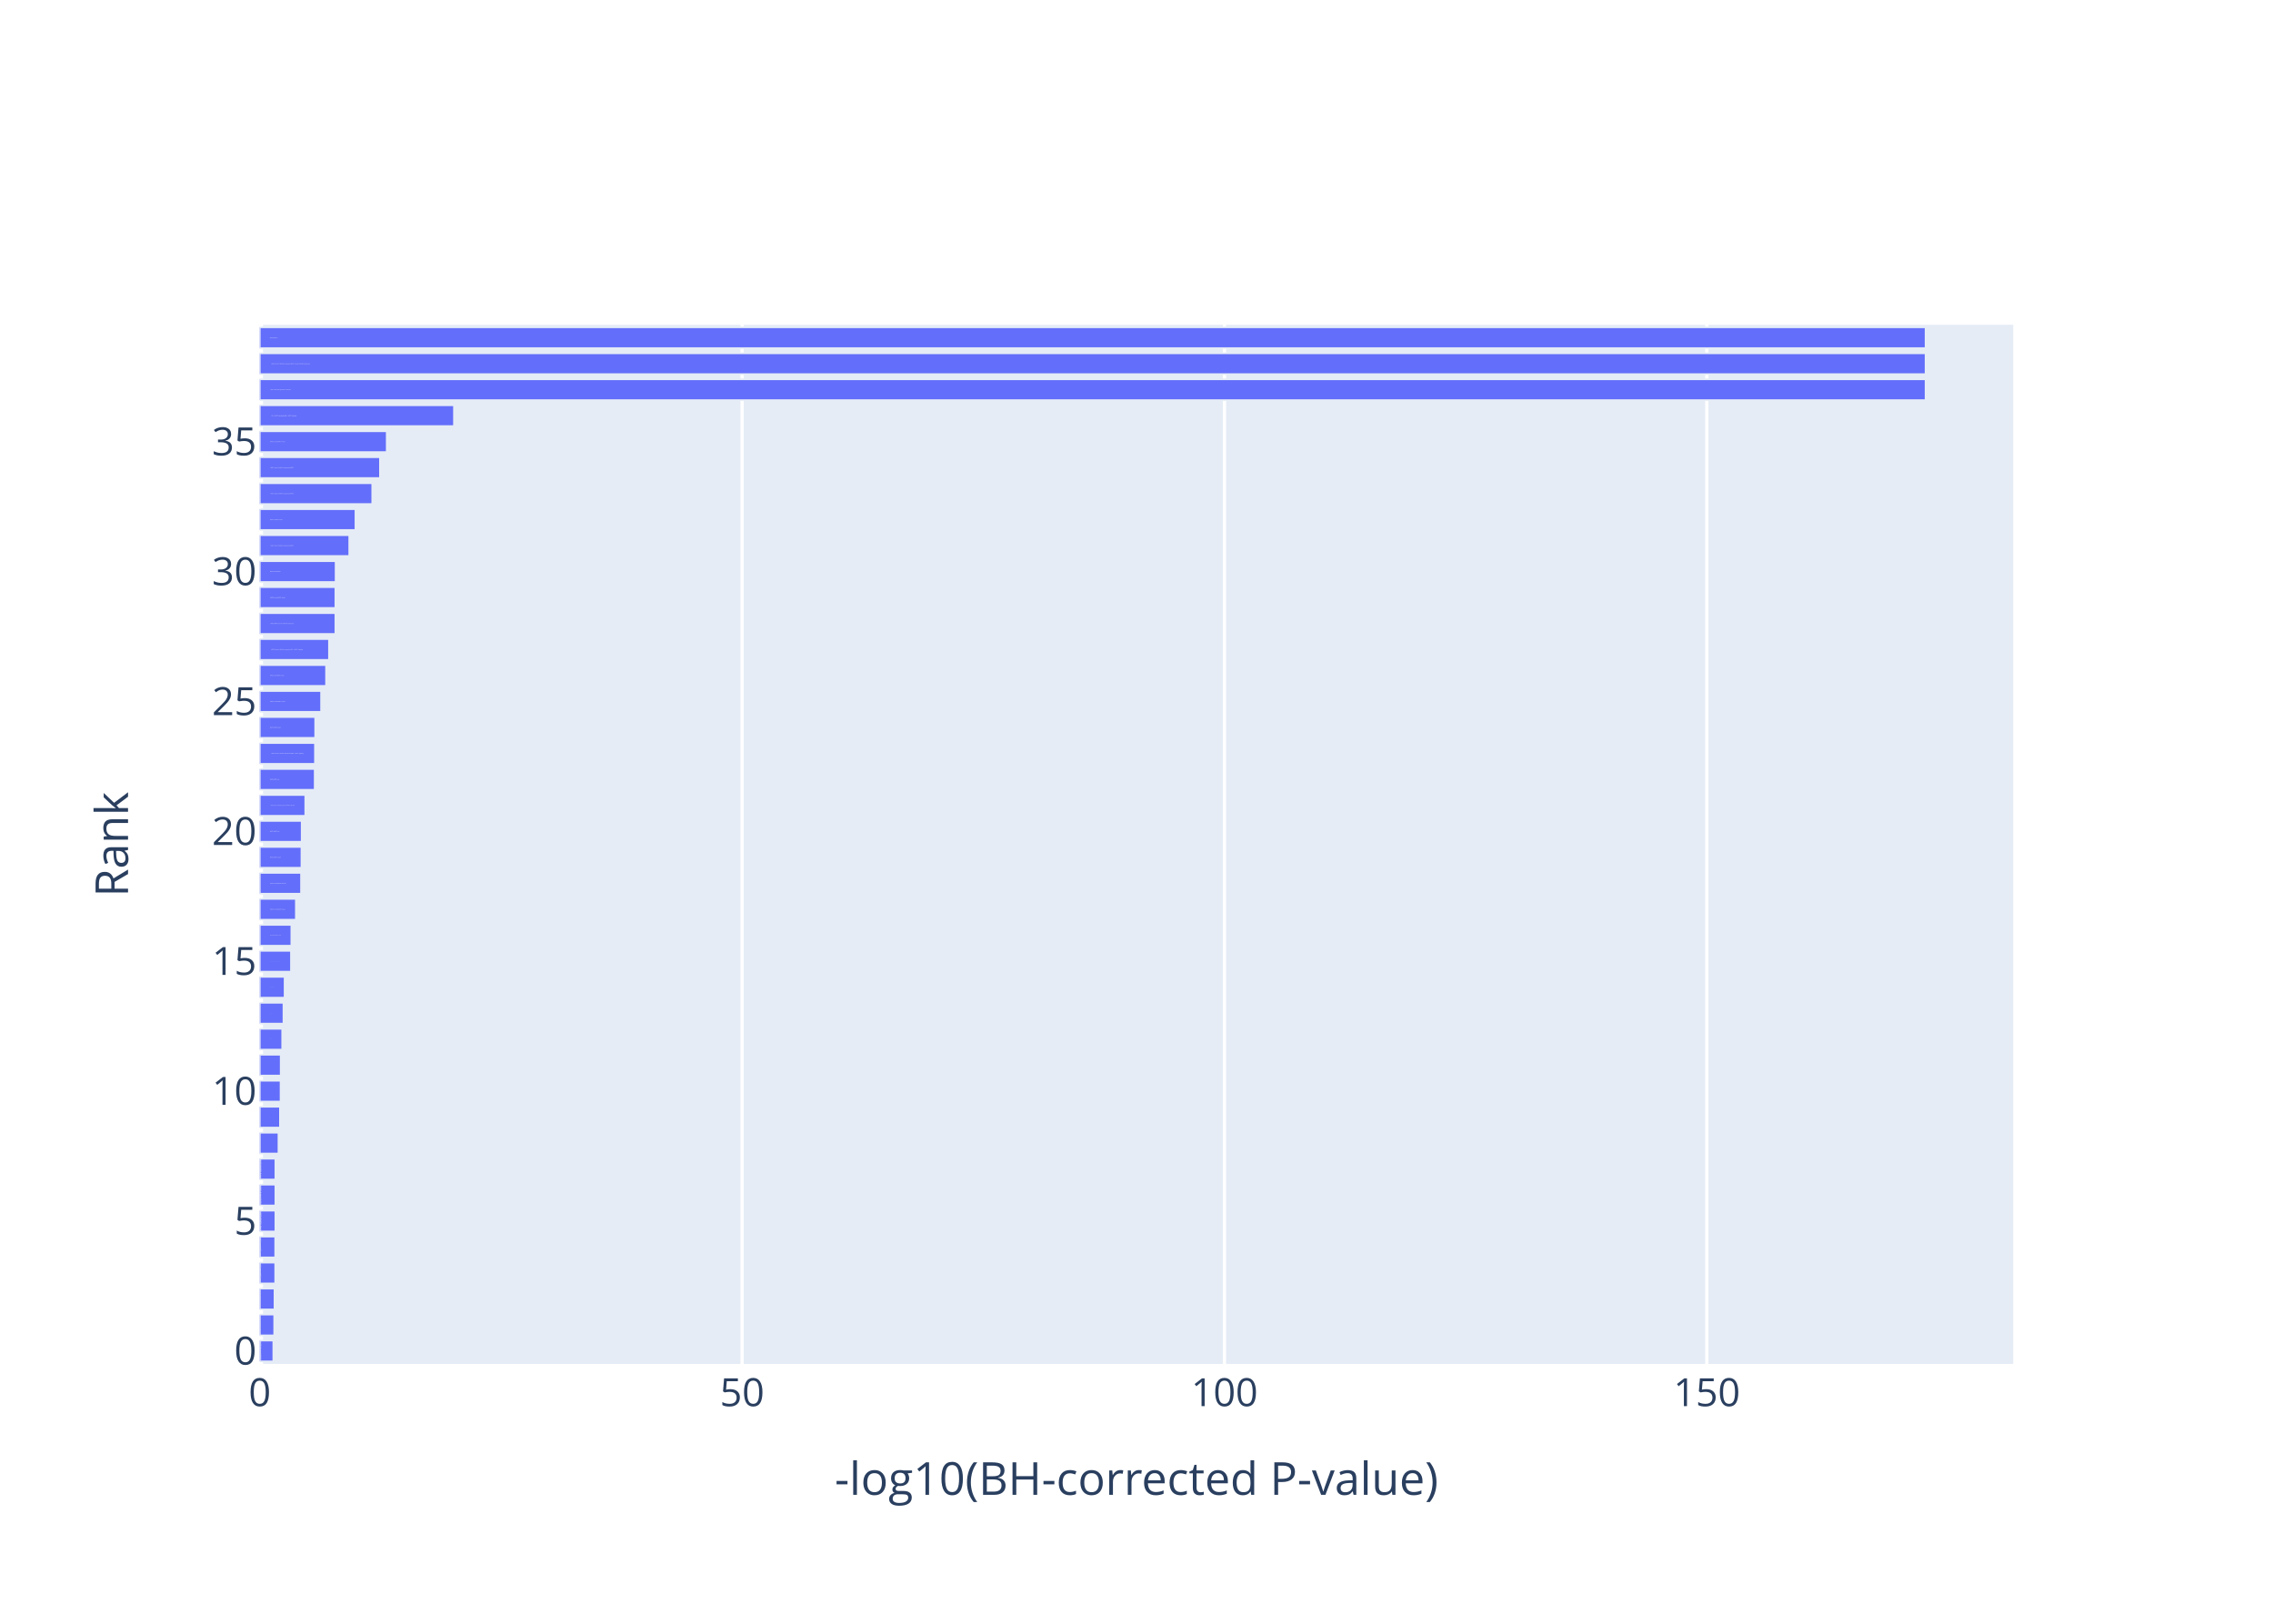
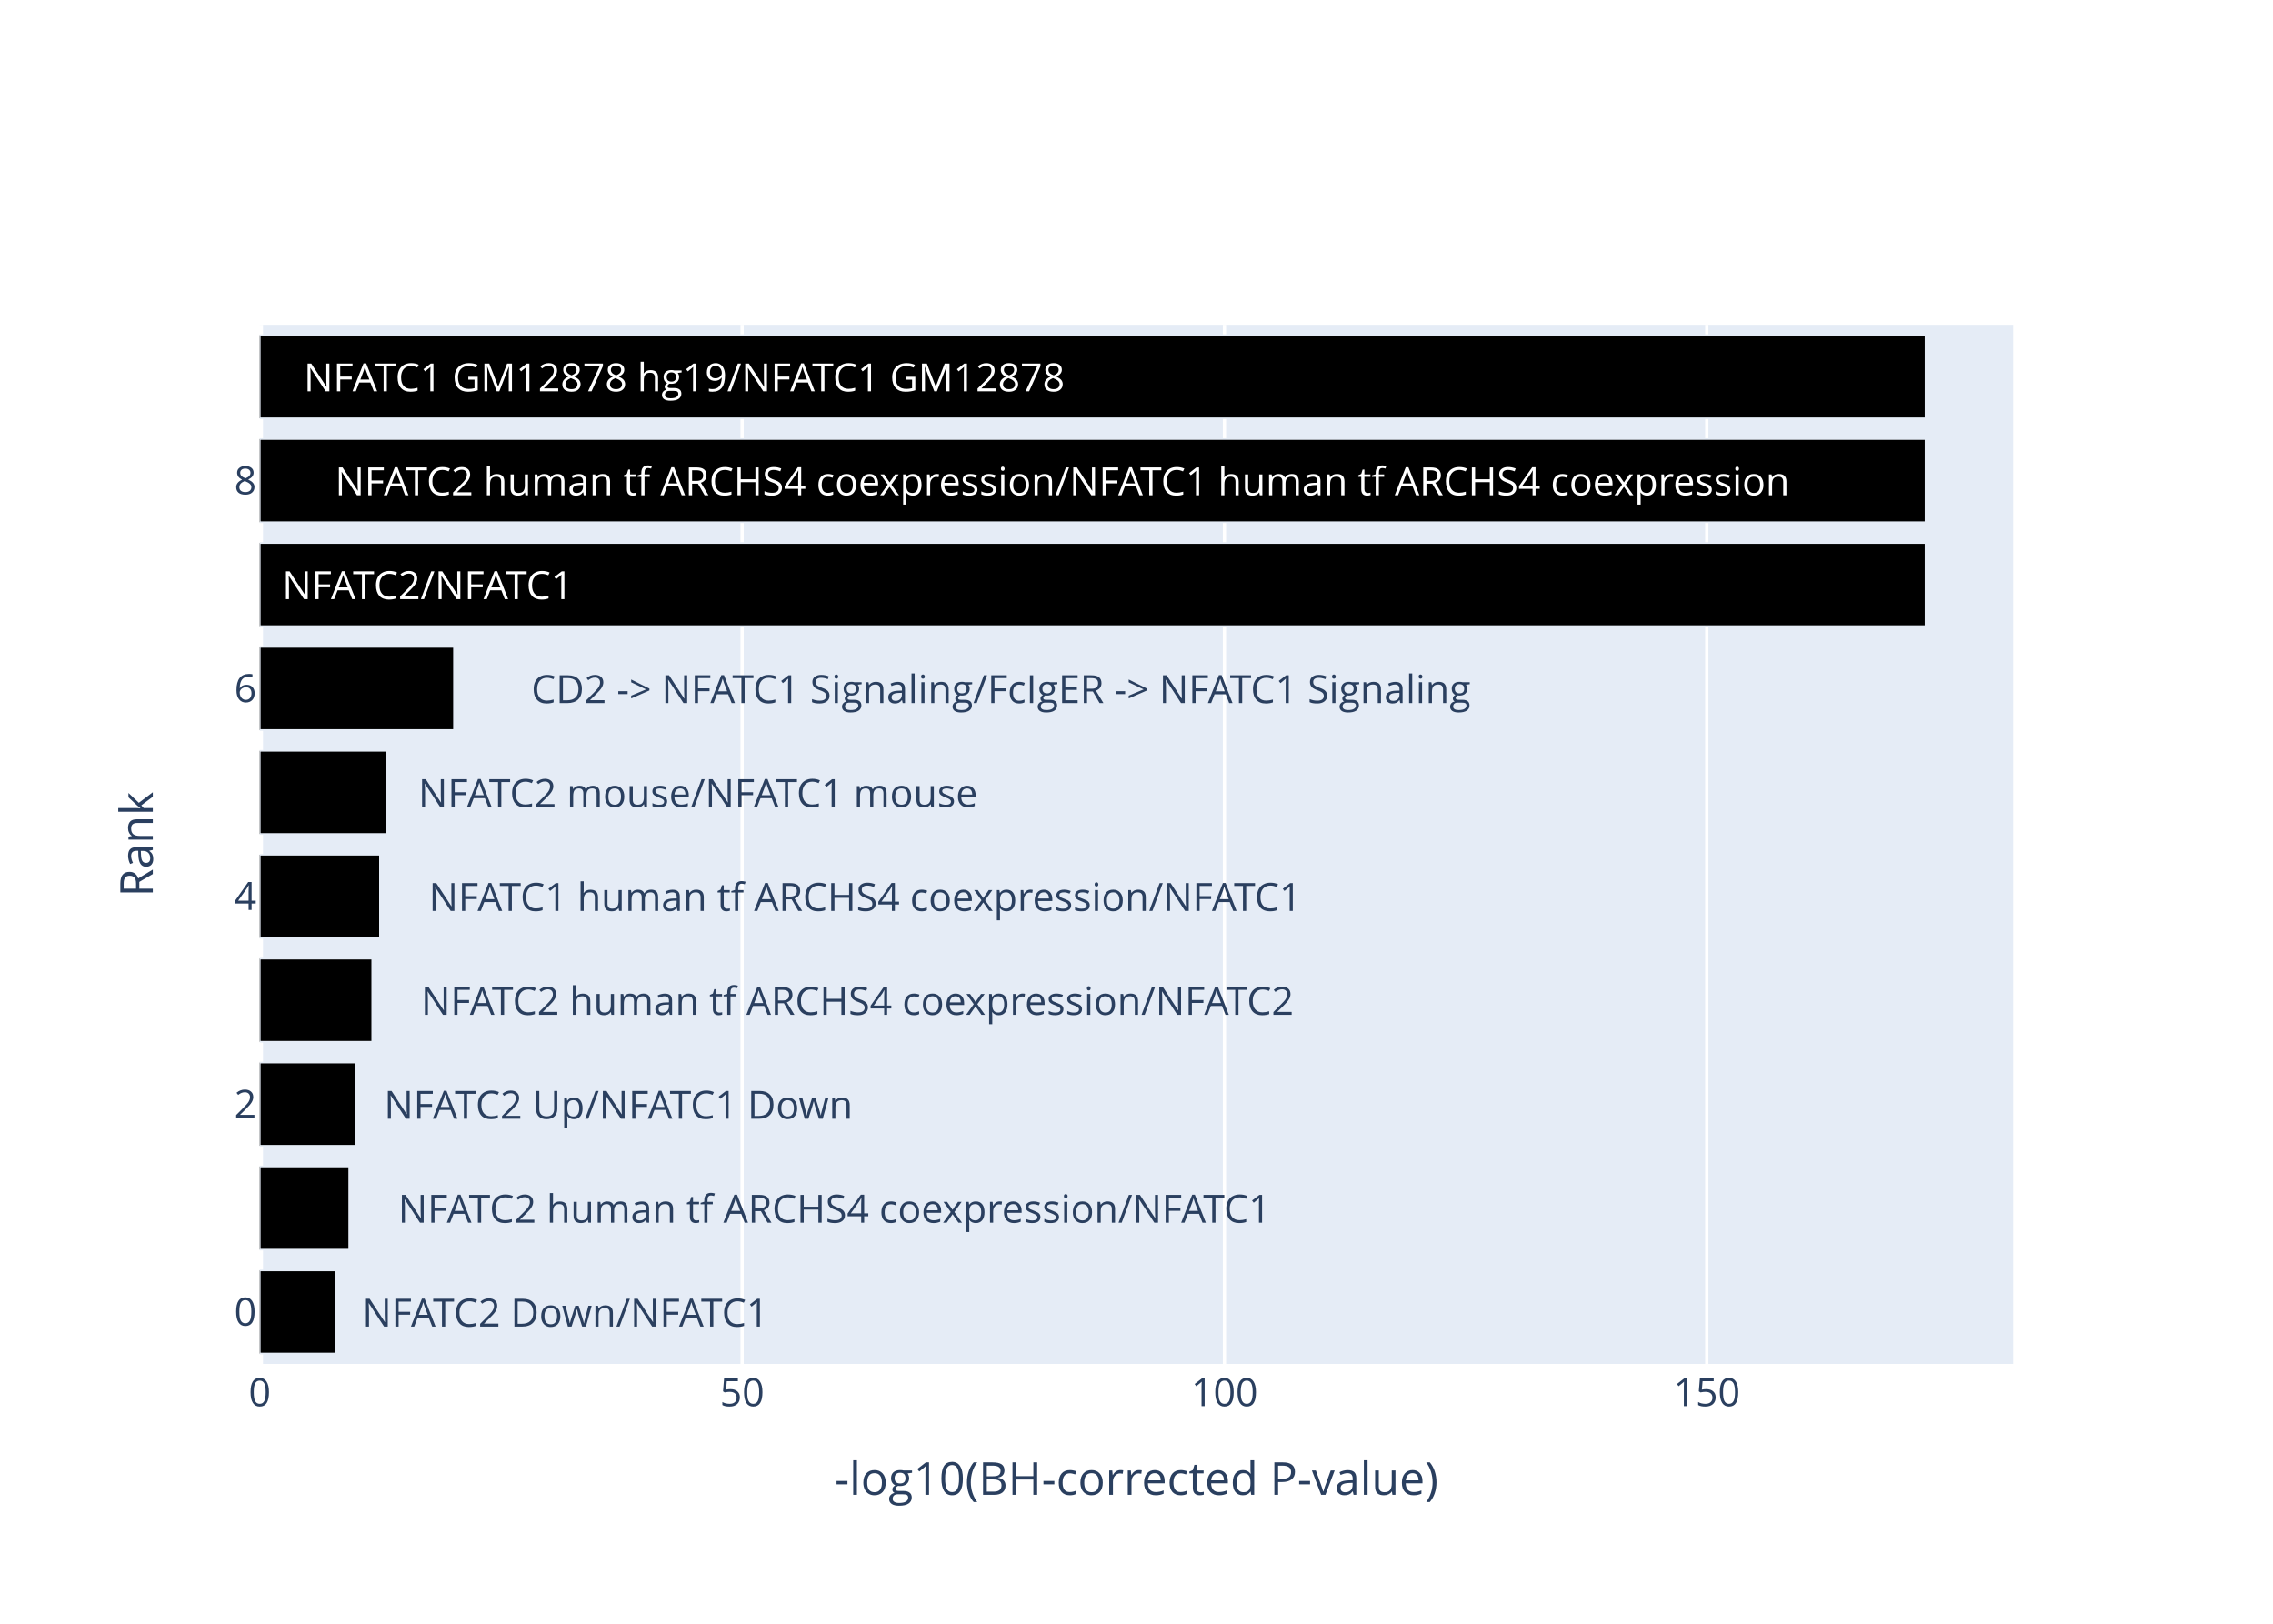
<svg xmlns="http://www.w3.org/2000/svg" class="main-svg" width="700" height="500" style="" viewBox="0 0 700 500">
  <rect x="0" y="0" width="700" height="500" style="fill: rgb(255, 255, 255); fill-opacity: 1;" />
-   <defs id="defs-7a5673">
+   <defs id="defs-a63692">
    <g class="clips">
-       <clipPath id="clip7a5673xyplot" class="plotclip">
+       <clipPath id="clipa63692xyplot" class="plotclip">
        <rect width="540" height="320" />
      </clipPath>
-       <clipPath class="axesclip" id="clip7a5673x">
+       <clipPath class="axesclip" id="clipa63692x">
        <rect x="80" y="0" width="540" height="500" />
      </clipPath>
-       <clipPath class="axesclip" id="clip7a5673y">
+       <clipPath class="axesclip" id="clipa63692y">
        <rect x="0" y="100" width="700" height="320" />
      </clipPath>
-       <clipPath class="axesclip" id="clip7a5673xy">
+       <clipPath class="axesclip" id="clipa63692xy">
        <rect x="80" y="100" width="540" height="320" />
      </clipPath>
    </g>
    <g class="gradients" />
    <g class="patterns" />
  </defs>
  <g class="bglayer">
    <rect class="bg" x="80" y="100" width="540" height="320" style="fill: rgb(229, 236, 246); fill-opacity: 1; stroke-width: 0;" />
  </g>
  <g class="layer-below">
    <g class="imagelayer" />
    <g class="shapelayer" />
  </g>
  <g class="cartesianlayer">
    <g class="subplot xy">
      <g class="layer-subplot">
        <g class="shapelayer" />
        <g class="imagelayer" />
      </g>
      <g class="minor-gridlayer">
        <g class="x" />
        <g class="y" />
      </g>
      <g class="gridlayer">
        <g class="x">
          <path class="xgrid crisp" transform="translate(228.54,0)" d="M0,100v320" style="stroke: rgb(255, 255, 255); stroke-opacity: 1; stroke-width: 1px;" />
          <path class="xgrid crisp" transform="translate(377.09,0)" d="M0,100v320" style="stroke: rgb(255, 255, 255); stroke-opacity: 1; stroke-width: 1px;" />
          <path class="xgrid crisp" transform="translate(525.63,0)" d="M0,100v320" style="stroke: rgb(255, 255, 255); stroke-opacity: 1; stroke-width: 1px;" />
        </g>
        <g class="y" />
      </g>
      <g class="zerolinelayer">
        <path class="xzl zl crisp" transform="translate(80,0)" d="M0,100v320" style="stroke: rgb(255, 255, 255); stroke-opacity: 1; stroke-width: 2px;" />
      </g>
      <path class="xlines-below" />
      <path class="ylines-below" />
      <g class="overlines-below" />
      <g class="xaxislayer-below" />
      <g class="yaxislayer-below" />
      <g class="overaxes-below" />
-       <g class="plot" transform="translate(80,100)" clip-path="url(#clip7a5673xyplot)">
+       <g class="plot" transform="translate(80,100)" clip-path="url(#clipa63692xyplot)">
        <g class="barlayer mlayer">
          <g class="trace bars" style="opacity: 1;">
            <g class="points">
              <g class="point">
-                 <path d="M0,319.2V312.8H4.17V319.2Z" style="vector-effect: none; opacity: 1; stroke-width: 0.5px; fill: rgb(99, 110, 250); fill-opacity: 1; stroke: rgb(229, 236, 246); stroke-opacity: 1;" />
-                 <text class="bartext bartext-inside" text-anchor="middle" data-notex="1" x="0" y="0" style="font-family: 'Open Sans', verdana, arial, sans-serif; font-size: 12px; fill: rgb(255, 255, 255); fill-opacity: 1; white-space: pre;" transform="translate(0.3113724,316.1868)scale(0.04151632)rotate(90 0 -4.5)">NFATC2 (human)/NFATC1</text>
+                 <path d="M0,316.8V291.2H23.35V316.8Z" style="vector-effect: none; opacity: 1; stroke-width: 0.5px; fill: rgb(0, 0, 0); fill-opacity: 1; stroke: rgb(229, 236, 246); stroke-opacity: 1;" />
+                 <text class="bartext bartext-outside" text-anchor="middle" data-notex="1" x="0" y="0" style="font-family: 'Open Sans', verdana, arial, sans-serif; font-size: 12px; fill: rgb(42, 63, 95); fill-opacity: 1; white-space: pre;" transform="translate(94.11562,308.5)">NFATC2 Down/NFATC1</text>
              </g>
              <g class="point">
-                 <path d="M0,311.2V304.8H4.44V311.2Z" style="vector-effect: none; opacity: 1; stroke-width: 0.5px; fill: rgb(99, 110, 250); fill-opacity: 1; stroke: rgb(229, 236, 246); stroke-opacity: 1;" />
-                 <text class="bartext bartext-inside" text-anchor="middle" data-notex="1" x="0" y="0" style="font-family: 'Open Sans', verdana, arial, sans-serif; font-size: 12px; fill: rgb(255, 255, 255); fill-opacity: 1; white-space: pre;" transform="translate(0.1288158,308.0773)scale(0.01717544)rotate(90 0 -4.5)">CD2 -&gt; NFATC1 Signaling/TNFRSF5/13B -&gt; NFATC1 Signaling</text>
+                 <path d="M0,284.8V259.2H27.55V284.8Z" style="vector-effect: none; opacity: 1; stroke-width: 0.5px; fill: rgb(0, 0, 0); fill-opacity: 1; stroke: rgb(229, 236, 246); stroke-opacity: 1;" />
+                 <text class="bartext bartext-outside" text-anchor="middle" data-notex="1" x="0" y="0" style="font-family: 'Open Sans', verdana, arial, sans-serif; font-size: 12px; fill: rgb(42, 63, 95); fill-opacity: 1; white-space: pre;" transform="translate(176.9719,276.5)">NFATC2 human tf ARCHS4 coexpression/NFATC1</text>
              </g>
              <g class="point">
-                 <path d="M0,303.2V296.8H4.53V303.2Z" style="vector-effect: none; opacity: 1; stroke-width: 0.5px; fill: rgb(99, 110, 250); fill-opacity: 1; stroke: rgb(229, 236, 246); stroke-opacity: 1;" />
-                 <text class="bartext bartext-inside" text-anchor="middle" data-notex="1" x="0" y="0" style="font-family: 'Open Sans', verdana, arial, sans-serif; font-size: 12px; fill: rgb(255, 255, 255); fill-opacity: 1; white-space: pre;" transform="translate(0.1234032,300.074)scale(0.01645376)rotate(90 0 -4.5)">FcIgER -&gt; NFATC1 Signaling/TNFRSF5/13B -&gt; NFATC1 Signaling</text>
+                 <path d="M0,252.8V227.2H29.46V252.8Z" style="vector-effect: none; opacity: 1; stroke-width: 0.5px; fill: rgb(0, 0, 0); fill-opacity: 1; stroke: rgb(229, 236, 246); stroke-opacity: 1;" />
+                 <text class="bartext bartext-outside" text-anchor="middle" data-notex="1" x="0" y="0" style="font-family: 'Open Sans', verdana, arial, sans-serif; font-size: 12px; fill: rgb(42, 63, 95); fill-opacity: 1; white-space: pre;" transform="translate(110.46,244.5)">NFATC2 Up/NFATC1 Down</text>
              </g>
              <g class="point">
-                 <path d="M0,295.2V288.8H4.75V295.2Z" style="vector-effect: none; opacity: 1; stroke-width: 0.5px; fill: rgb(99, 110, 250); fill-opacity: 1; stroke: rgb(229, 236, 246); stroke-opacity: 1;" />
-                 <text class="bartext bartext-inside" text-anchor="middle" data-notex="1" x="0" y="0" style="font-family: 'Open Sans', verdana, arial, sans-serif; font-size: 12px; fill: rgb(255, 255, 255); fill-opacity: 1; white-space: pre;" transform="translate(0.2561281,292.1537)scale(0.03415041)rotate(90 0 -4.5)">NFATC1 human/NFATC1 mouse</text>
+                 <path d="M0,220.8V195.2H34.63V220.8Z" style="vector-effect: none; opacity: 1; stroke-width: 0.5px; fill: rgb(0, 0, 0); fill-opacity: 1; stroke: rgb(229, 236, 246); stroke-opacity: 1;" />
+                 <text class="bartext bartext-outside" text-anchor="middle" data-notex="1" x="0" y="0" style="font-family: 'Open Sans', verdana, arial, sans-serif; font-size: 12px; fill: rgb(42, 63, 95); fill-opacity: 1; white-space: pre;" transform="translate(184.0519,212.5)">NFATC2 human tf ARCHS4 coexpression/NFATC2</text>
              </g>
              <g class="point">
-                 <path d="M0,287.2V280.8H4.75V287.2Z" style="vector-effect: none; opacity: 1; stroke-width: 0.5px; fill: rgb(99, 110, 250); fill-opacity: 1; stroke: rgb(229, 236, 246); stroke-opacity: 1;" />
-                 <text class="bartext bartext-inside" text-anchor="middle" data-notex="1" x="0" y="0" style="font-family: 'Open Sans', verdana, arial, sans-serif; font-size: 12px; fill: rgb(255, 255, 255); fill-opacity: 1; white-space: pre;" transform="translate(0.2561281,284.1537)scale(0.03415041)rotate(90 0 -4.5)">NFATC2 human/NFATC1 mouse</text>
+                 <path d="M0,188.8V163.2H37.01V188.8Z" style="vector-effect: none; opacity: 1; stroke-width: 0.5px; fill: rgb(0, 0, 0); fill-opacity: 1; stroke: rgb(229, 236, 246); stroke-opacity: 1;" />
+                 <text class="bartext bartext-outside" text-anchor="middle" data-notex="1" x="0" y="0" style="font-family: 'Open Sans', verdana, arial, sans-serif; font-size: 12px; fill: rgb(42, 63, 95); fill-opacity: 1; white-space: pre;" transform="translate(186.4319,180.5)">NFATC1 human tf ARCHS4 coexpression/NFATC1</text>
              </g>
              <g class="point">
-                 <path d="M0,279.2V272.8H4.8V279.2Z" style="vector-effect: none; opacity: 1; stroke-width: 0.5px; fill: rgb(99, 110, 250); fill-opacity: 1; stroke: rgb(229, 236, 246); stroke-opacity: 1;" />
-                 <text class="bartext bartext-inside" text-anchor="middle" data-notex="1" x="0" y="0" style="font-family: 'Open Sans', verdana, arial, sans-serif; font-size: 12px; fill: rgb(255, 255, 255); fill-opacity: 1; white-space: pre;" transform="translate(0.3541619,276.2125)scale(0.04722158)rotate(90 0 -4.5)">NFATC1/NFATC1 Down</text>
+                 <path d="M0,156.8V131.2H39.09V156.8Z" style="vector-effect: none; opacity: 1; stroke-width: 0.5px; fill: rgb(0, 0, 0); fill-opacity: 1; stroke: rgb(229, 236, 246); stroke-opacity: 1;" />
+                 <text class="bartext bartext-outside" text-anchor="middle" data-notex="1" x="0" y="0" style="font-family: 'Open Sans', verdana, arial, sans-serif; font-size: 12px; fill: rgb(42, 63, 95); fill-opacity: 1; white-space: pre;" transform="translate(134.9494,148.5)">NFATC2 mouse/NFATC1 mouse</text>
              </g>
              <g class="point">
-                 <path d="M0,271.2V264.8H4.8V271.2Z" style="vector-effect: none; opacity: 1; stroke-width: 0.5px; fill: rgb(99, 110, 250); fill-opacity: 1; stroke: rgb(229, 236, 246); stroke-opacity: 1;" />
-                 <text class="bartext bartext-inside" text-anchor="middle" data-notex="1" x="0" y="0" style="font-family: 'Open Sans', verdana, arial, sans-serif; font-size: 12px; fill: rgb(255, 255, 255); fill-opacity: 1; white-space: pre;" transform="translate(0.3350785,268.201)scale(0.04467714)rotate(90 0 -4.5)">NFATC1 human/NFATC1</text>
+                 <path d="M0,124.8V99.2H59.8V124.8Z" style="vector-effect: none; opacity: 1; stroke-width: 0.5px; fill: rgb(0, 0, 0); fill-opacity: 1; stroke: rgb(229, 236, 246); stroke-opacity: 1;" />
+                 <text class="bartext bartext-outside" text-anchor="middle" data-notex="1" x="0" y="0" style="font-family: 'Open Sans', verdana, arial, sans-serif; font-size: 12px; fill: rgb(42, 63, 95); fill-opacity: 1; white-space: pre;" transform="translate(228.2688,116.5)">CD2 -&gt; NFATC1 Signaling/FcIgER -&gt; NFATC1 Signaling</text>
              </g>
              <g class="point">
-                 <path d="M0,263.2V256.8H4.8V263.2Z" style="vector-effect: none; opacity: 1; stroke-width: 0.5px; fill: rgb(99, 110, 250); fill-opacity: 1; stroke: rgb(229, 236, 246); stroke-opacity: 1;" />
-                 <text class="bartext bartext-inside" text-anchor="middle" data-notex="1" x="0" y="0" style="font-family: 'Open Sans', verdana, arial, sans-serif; font-size: 12px; fill: rgb(255, 255, 255); fill-opacity: 1; white-space: pre;" transform="translate(0.3350785,260.201)scale(0.04467714)rotate(90 0 -4.5)">NFATC2/NFATC1 human</text>
+                 <path d="M0,92.8V67.2H513V92.8Z" style="vector-effect: none; opacity: 1; stroke-width: 0.5px; fill: rgb(0, 0, 0); fill-opacity: 1; stroke: rgb(229, 236, 246); stroke-opacity: 1;" />
+                 <text class="bartext bartext-inside" text-anchor="middle" data-notex="1" x="0" y="0" style="font-family: 'Open Sans', verdana, arial, sans-serif; font-size: 12px; fill: rgb(255, 255, 255); fill-opacity: 1; white-space: pre;" transform="translate(51.6875,84.5)">NFATC2/NFATC1</text>
              </g>
              <g class="point">
-                 <path d="M0,255.2V248.8H5.75V255.2Z" style="vector-effect: none; opacity: 1; stroke-width: 0.5px; fill: rgb(99, 110, 250); fill-opacity: 1; stroke: rgb(229, 236, 246); stroke-opacity: 1;" />
-                 <text class="bartext bartext-inside" text-anchor="middle" data-notex="1" x="0" y="0" style="font-family: 'Open Sans', verdana, arial, sans-serif; font-size: 12px; fill: rgb(255, 255, 255); fill-opacity: 1; white-space: pre;" transform="translate(0.131831,252.0811)scale(0.01802817)rotate(90 0.1875 -4.5)">NFATC2 human tf ARCHS4 coexpression/NFATC1 GM12878</text>
+                 <path d="M0,60.8V35.2H513V60.8Z" style="vector-effect: none; opacity: 1; stroke-width: 0.5px; fill: rgb(0, 0, 0); fill-opacity: 1; stroke: rgb(229, 236, 246); stroke-opacity: 1;" />
+                 <text class="bartext bartext-inside" text-anchor="middle" data-notex="1" x="0" y="0" style="font-family: 'Open Sans', verdana, arial, sans-serif; font-size: 12px; fill: rgb(255, 255, 255); fill-opacity: 1; white-space: pre;" transform="translate(247.1562,52.5)">NFATC2 human tf ARCHS4 coexpression/NFATC1 human tf ARCHS4 coexpression</text>
              </g>
              <g class="point">
-                 <path d="M0,247.2V240.8H6.21V247.2Z" style="vector-effect: none; opacity: 1; stroke-width: 0.5px; fill: rgb(99, 110, 250); fill-opacity: 1; stroke: rgb(229, 236, 246); stroke-opacity: 1;" />
-                 <text class="bartext bartext-inside" text-anchor="middle" data-notex="1" x="0" y="0" style="font-family: 'Open Sans', verdana, arial, sans-serif; font-size: 12px; fill: rgb(255, 255, 255); fill-opacity: 1; white-space: pre;" transform="translate(3.024446,244.0152)scale(0.003379092)rotate(90 0.265625 -4.5)">NFATC2/NFATC2 Up</text>
-               </g>
-               <g class="point">
-                 <path d="M0,239.2V232.8H6.4V239.2Z" style="vector-effect: none; opacity: 1; stroke-width: 0.5px; fill: rgb(99, 110, 250); fill-opacity: 1; stroke: rgb(229, 236, 246); stroke-opacity: 1;" />
-                 <text class="bartext bartext-inside" text-anchor="middle" data-notex="1" x="0" y="0" style="font-family: 'Open Sans', verdana, arial, sans-serif; font-size: 12px; fill: rgb(255, 255, 255); fill-opacity: 1; white-space: pre;" transform="translate(3.2,236.0049)scale(0.001093737)">NFATC1 Up/Lack Nfatc1 Sumoylation Diseases GSE119313 1</text>
-               </g>
-               <g class="point">
-                 <path d="M0,231.2V224.8H6.44V231.2Z" style="vector-effect: none; opacity: 1; stroke-width: 0.5px; fill: rgb(99, 110, 250); fill-opacity: 1; stroke: rgb(229, 236, 246); stroke-opacity: 1;" />
-                 <text class="bartext bartext-inside" text-anchor="middle" data-notex="1" x="0" y="0" style="font-family: 'Open Sans', verdana, arial, sans-serif; font-size: 12px; fill: rgb(255, 255, 255); fill-opacity: 1; white-space: pre;" transform="translate(3.219183,228.0143)scale(0.003168673)">NFATC2 Up/NFATC1 Up</text>
-               </g>
-               <g class="point">
-                 <path d="M0,223.2V216.8H6.9V223.2Z" style="vector-effect: none; opacity: 1; stroke-width: 0.5px; fill: rgb(99, 110, 250); fill-opacity: 1; stroke: rgb(229, 236, 246); stroke-opacity: 1;" />
-                 <text class="bartext bartext-inside" text-anchor="middle" data-notex="1" x="0" y="0" style="font-family: 'Open Sans', verdana, arial, sans-serif; font-size: 12px; fill: rgb(255, 255, 255); fill-opacity: 1; white-space: pre;" transform="translate(3.45,220.0202)scale(0.004499297)">NFATC2 (human)/NFATC1 human</text>
-               </g>
-               <g class="point">
-                 <path d="M0,215.2V208.8H7.29V215.2Z" style="vector-effect: none; opacity: 1; stroke-width: 0.5px; fill: rgb(99, 110, 250); fill-opacity: 1; stroke: rgb(229, 236, 246); stroke-opacity: 1;" />
-                 <text class="bartext bartext-inside" text-anchor="middle" data-notex="1" x="0" y="0" style="font-family: 'Open Sans', verdana, arial, sans-serif; font-size: 12px; fill: rgb(255, 255, 255); fill-opacity: 1; white-space: pre;" transform="translate(3.645,212.0145)scale(0.003213452)">NFATC1 human tf ARCHS4 coexpression/CD2 -&gt; NFATC1 Signaling</text>
-               </g>
-               <g class="point">
-                 <path d="M0,207.2V200.8H7.64V207.2Z" style="vector-effect: none; opacity: 1; stroke-width: 0.5px; fill: rgb(99, 110, 250); fill-opacity: 1; stroke: rgb(229, 236, 246); stroke-opacity: 1;" />
-                 <text class="bartext bartext-inside" text-anchor="middle" data-notex="1" x="0" y="0" style="font-family: 'Open Sans', verdana, arial, sans-serif; font-size: 12px; fill: rgb(255, 255, 255); fill-opacity: 1; white-space: pre;" transform="translate(3.82,204.0177)scale(0.003925206)">NFATC1 human tf ARCHS4 coexpression/FcIgER -&gt; NFATC1 Signaling</text>
-               </g>
-               <g class="point">
-                 <path d="M0,199.2V192.8H9.6V199.2Z" style="vector-effect: none; opacity: 1; stroke-width: 0.5px; fill: rgb(99, 110, 250); fill-opacity: 1; stroke: rgb(229, 236, 246); stroke-opacity: 1;" />
-                 <text class="bartext bartext-inside" text-anchor="middle" data-notex="1" x="0" y="0" style="font-family: 'Open Sans', verdana, arial, sans-serif; font-size: 12px; fill: rgb(255, 255, 255); fill-opacity: 1; white-space: pre;" transform="translate(4.8,196.024)scale(0.005328153)">Nfatc1 Sumoylation Autoimmunity Alloreactivity GSE148087 1/Lack Nfatc1 Sumoylation Diseases GSE119313 1</text>
-               </g>
-               <g class="point">
-                 <path d="M0,191.2V184.8H9.72V191.2Z" style="vector-effect: none; opacity: 1; stroke-width: 0.5px; fill: rgb(99, 110, 250); fill-opacity: 1; stroke: rgb(229, 236, 246); stroke-opacity: 1;" />
-                 <text class="bartext bartext-inside" text-anchor="middle" data-notex="1" x="0" y="0" style="font-family: 'Open Sans', verdana, arial, sans-serif; font-size: 12px; fill: rgb(255, 255, 255); fill-opacity: 1; white-space: pre;" transform="translate(4.86,188.0844)scale(0.01875827)">NFATC2 (human)/NFATC1 mouse</text>
-               </g>
-               <g class="point">
-                 <path d="M0,183.2V176.8H11.11V183.2Z" style="vector-effect: none; opacity: 1; stroke-width: 0.5px; fill: rgb(99, 110, 250); fill-opacity: 1; stroke: rgb(229, 236, 246); stroke-opacity: 1;" />
-                 <text class="bartext bartext-inside" text-anchor="middle" data-notex="1" x="0" y="0" style="font-family: 'Open Sans', verdana, arial, sans-serif; font-size: 12px; fill: rgb(255, 255, 255); fill-opacity: 1; white-space: pre;" transform="translate(5.49875,180.12)scale(0.02666667)">NFATC2 human/NFATC2 mouse</text>
-               </g>
-               <g class="point">
-                 <path d="M0,175.2V168.8H12.7V175.2Z" style="vector-effect: none; opacity: 1; stroke-width: 0.5px; fill: rgb(99, 110, 250); fill-opacity: 1; stroke: rgb(229, 236, 246); stroke-opacity: 1;" />
-                 <text class="bartext bartext-inside" text-anchor="middle" data-notex="1" x="0" y="0" style="font-family: 'Open Sans', verdana, arial, sans-serif; font-size: 12px; fill: rgb(255, 255, 255); fill-opacity: 1; white-space: pre;" transform="translate(5.644167,172.12)scale(0.02666667)">NFATC2 mouse/NFATC2 (human)</text>
-               </g>
-               <g class="point">
-                 <path d="M0,167.2V160.8H12.83V167.2Z" style="vector-effect: none; opacity: 1; stroke-width: 0.5px; fill: rgb(99, 110, 250); fill-opacity: 1; stroke: rgb(229, 236, 246); stroke-opacity: 1;" />
-                 <text class="bartext bartext-inside" text-anchor="middle" data-notex="1" x="0" y="0" style="font-family: 'Open Sans', verdana, arial, sans-serif; font-size: 12px; fill: rgb(255, 255, 255); fill-opacity: 1; white-space: pre;" transform="translate(4.807083,164.12)scale(0.02666667)">NFATC2/NFATC1 Down</text>
-               </g>
-               <g class="point">
-                 <path d="M0,159.2V152.8H12.9V159.2Z" style="vector-effect: none; opacity: 1; stroke-width: 0.5px; fill: rgb(99, 110, 250); fill-opacity: 1; stroke: rgb(229, 236, 246); stroke-opacity: 1;" />
-                 <text class="bartext bartext-inside" text-anchor="middle" data-notex="1" x="0" y="0" style="font-family: 'Open Sans', verdana, arial, sans-serif; font-size: 12px; fill: rgb(255, 255, 255); fill-opacity: 1; white-space: pre;" transform="translate(4.57125,156.12)scale(0.02666667)">NFATC1/NFATC1 Up</text>
-               </g>
-               <g class="point">
-                 <path d="M0,151.2V144.8H14.01V151.2Z" style="vector-effect: none; opacity: 1; stroke-width: 0.5px; fill: rgb(99, 110, 250); fill-opacity: 1; stroke: rgb(229, 236, 246); stroke-opacity: 1;" />
-                 <text class="bartext bartext-inside" text-anchor="middle" data-notex="1" x="0" y="0" style="font-family: 'Open Sans', verdana, arial, sans-serif; font-size: 12px; fill: rgb(255, 255, 255); fill-opacity: 1; white-space: pre;" transform="translate(7.000769,148.1015)scale(0.02256338)">NFATC1 human tf ARCHS4 coexpression/NFATC1 GM12878</text>
-               </g>
-               <g class="point">
-                 <path d="M0,143.2V136.8H16.91V143.2Z" style="vector-effect: none; opacity: 1; stroke-width: 0.5px; fill: rgb(99, 110, 250); fill-opacity: 1; stroke: rgb(229, 236, 246); stroke-opacity: 1;" />
-                 <text class="bartext bartext-inside" text-anchor="middle" data-notex="1" x="0" y="0" style="font-family: 'Open Sans', verdana, arial, sans-serif; font-size: 12px; fill: rgb(255, 255, 255); fill-opacity: 1; white-space: pre;" transform="translate(4.57125,140.12)scale(0.02666667)">NFATC2/NFATC1 Up</text>
-               </g>
-               <g class="point">
-                 <path d="M0,135.2V128.8H16.99V135.2Z" style="vector-effect: none; opacity: 1; stroke-width: 0.5px; fill: rgb(99, 110, 250); fill-opacity: 1; stroke: rgb(229, 236, 246); stroke-opacity: 1;" />
-                 <text class="bartext bartext-inside" text-anchor="middle" data-notex="1" x="0" y="0" style="font-family: 'Open Sans', verdana, arial, sans-serif; font-size: 12px; fill: rgb(255, 255, 255); fill-opacity: 1; white-space: pre;" transform="translate(8.495,132.1184)scale(0.02630366)">NFATC2 human tf ARCHS4 coexpression/FcIgER -&gt; NFATC1 Signaling</text>
-               </g>
-               <g class="point">
-                 <path d="M0,127.2V120.8H17.06V127.2Z" style="vector-effect: none; opacity: 1; stroke-width: 0.5px; fill: rgb(99, 110, 250); fill-opacity: 1; stroke: rgb(229, 236, 246); stroke-opacity: 1;" />
-                 <text class="bartext bartext-inside" text-anchor="middle" data-notex="1" x="0" y="0" style="font-family: 'Open Sans', verdana, arial, sans-serif; font-size: 12px; fill: rgb(255, 255, 255); fill-opacity: 1; white-space: pre;" transform="translate(4.807083,124.12)scale(0.02666667)">NFATC2/NFATC2 Down</text>
-               </g>
-               <g class="point">
-                 <path d="M0,119.2V112.8H18.88V119.2Z" style="vector-effect: none; opacity: 1; stroke-width: 0.5px; fill: rgb(99, 110, 250); fill-opacity: 1; stroke: rgb(229, 236, 246); stroke-opacity: 1;" />
-                 <text class="bartext bartext-inside" text-anchor="middle" data-notex="1" x="0" y="0" style="font-family: 'Open Sans', verdana, arial, sans-serif; font-size: 12px; fill: rgb(255, 255, 255); fill-opacity: 1; white-space: pre;" transform="translate(5.49875,116.12)scale(0.02666667)">NFATC2 mouse/NFATC1 human</text>
-               </g>
-               <g class="point">
-                 <path d="M0,111.2V104.8H20.41V111.2Z" style="vector-effect: none; opacity: 1; stroke-width: 0.5px; fill: rgb(99, 110, 250); fill-opacity: 1; stroke: rgb(229, 236, 246); stroke-opacity: 1;" />
-                 <text class="bartext bartext-inside" text-anchor="middle" data-notex="1" x="0" y="0" style="font-family: 'Open Sans', verdana, arial, sans-serif; font-size: 12px; fill: rgb(255, 255, 255); fill-opacity: 1; white-space: pre;" transform="translate(5.315833,108.12)scale(0.02666667)">NFATC2 Down/NFATC1 Down</text>
-               </g>
-               <g class="point">
-                 <path d="M0,103.2V96.8H21.31V103.2Z" style="vector-effect: none; opacity: 1; stroke-width: 0.5px; fill: rgb(99, 110, 250); fill-opacity: 1; stroke: rgb(229, 236, 246); stroke-opacity: 1;" />
-                 <text class="bartext bartext-inside" text-anchor="middle" data-notex="1" x="0" y="0" style="font-family: 'Open Sans', verdana, arial, sans-serif; font-size: 12px; fill: rgb(255, 255, 255); fill-opacity: 1; white-space: pre;" transform="translate(8.3525,100.12)scale(0.02666667)">NFATC2 human tf ARCHS4 coexpression/CD2 -&gt; NFATC1 Signaling</text>
-               </g>
-               <g class="point">
-                 <path d="M0,95.2V88.8H23.28V95.2Z" style="vector-effect: none; opacity: 1; stroke-width: 0.5px; fill: rgb(99, 110, 250); fill-opacity: 1; stroke: rgb(229, 236, 246); stroke-opacity: 1;" />
-                 <text class="bartext bartext-inside" text-anchor="middle" data-notex="1" x="0" y="0" style="font-family: 'Open Sans', verdana, arial, sans-serif; font-size: 12px; fill: rgb(255, 255, 255); fill-opacity: 1; white-space: pre;" transform="translate(6.904583,92.12)scale(0.02666667)">NFATC2/NFATC1 human tf ARCHS4 coexpression</text>
-               </g>
-               <g class="point">
-                 <path d="M0,87.2V80.8H23.28V87.2Z" style="vector-effect: none; opacity: 1; stroke-width: 0.5px; fill: rgb(99, 110, 250); fill-opacity: 1; stroke: rgb(229, 236, 246); stroke-opacity: 1;" />
-                 <text class="bartext bartext-inside" text-anchor="middle" data-notex="1" x="0" y="0" style="font-family: 'Open Sans', verdana, arial, sans-serif; font-size: 12px; fill: rgb(255, 255, 255); fill-opacity: 1; white-space: pre;" transform="translate(5.521667,84.12)scale(0.02666667)">NFATC2 human/NFATC1 human</text>
-               </g>
-               <g class="point">
-                 <path d="M0,79.2V72.8H23.35V79.2Z" style="vector-effect: none; opacity: 1; stroke-width: 0.5px; fill: rgb(99, 110, 250); fill-opacity: 1; stroke: rgb(229, 236, 246); stroke-opacity: 1;" />
-                 <text class="bartext bartext-inside" text-anchor="middle" data-notex="1" x="0" y="0" style="font-family: 'Open Sans', verdana, arial, sans-serif; font-size: 12px; fill: rgb(255, 255, 255); fill-opacity: 1; white-space: pre;" transform="translate(4.807083,76.12)scale(0.02666667)">NFATC2 Down/NFATC1</text>
-               </g>
-               <g class="point">
-                 <path d="M0,71.2V64.8H27.55V71.2Z" style="vector-effect: none; opacity: 1; stroke-width: 0.5px; fill: rgb(99, 110, 250); fill-opacity: 1; stroke: rgb(229, 236, 246); stroke-opacity: 1;" />
-                 <text class="bartext bartext-inside" text-anchor="middle" data-notex="1" x="0" y="0" style="font-family: 'Open Sans', verdana, arial, sans-serif; font-size: 12px; fill: rgb(255, 255, 255); fill-opacity: 1; white-space: pre;" transform="translate(6.904583,68.12)scale(0.02666667)">NFATC2 human tf ARCHS4 coexpression/NFATC1</text>
-               </g>
-               <g class="point">
-                 <path d="M0,63.2V56.8H29.46V63.2Z" style="vector-effect: none; opacity: 1; stroke-width: 0.5px; fill: rgb(99, 110, 250); fill-opacity: 1; stroke: rgb(229, 236, 246); stroke-opacity: 1;" />
-                 <text class="bartext bartext-inside" text-anchor="middle" data-notex="1" x="0" y="0" style="font-family: 'Open Sans', verdana, arial, sans-serif; font-size: 12px; fill: rgb(255, 255, 255); fill-opacity: 1; white-space: pre;" transform="translate(5.08,60.12)scale(0.02666667)">NFATC2 Up/NFATC1 Down</text>
-               </g>
-               <g class="point">
-                 <path d="M0,55.2V48.8H34.63V55.2Z" style="vector-effect: none; opacity: 1; stroke-width: 0.5px; fill: rgb(99, 110, 250); fill-opacity: 1; stroke: rgb(229, 236, 246); stroke-opacity: 1;" />
-                 <text class="bartext bartext-inside" text-anchor="middle" data-notex="1" x="0" y="0" style="font-family: 'Open Sans', verdana, arial, sans-serif; font-size: 12px; fill: rgb(255, 255, 255); fill-opacity: 1; white-space: pre;" transform="translate(6.904583,52.12)scale(0.02666667)">NFATC2 human tf ARCHS4 coexpression/NFATC2</text>
-               </g>
-               <g class="point">
-                 <path d="M0,47.2V40.8H37.01V47.2Z" style="vector-effect: none; opacity: 1; stroke-width: 0.5px; fill: rgb(99, 110, 250); fill-opacity: 1; stroke: rgb(229, 236, 246); stroke-opacity: 1;" />
-                 <text class="bartext bartext-inside" text-anchor="middle" data-notex="1" x="0" y="0" style="font-family: 'Open Sans', verdana, arial, sans-serif; font-size: 12px; fill: rgb(255, 255, 255); fill-opacity: 1; white-space: pre;" transform="translate(6.904583,44.12)scale(0.02666667)">NFATC1 human tf ARCHS4 coexpression/NFATC1</text>
-               </g>
-               <g class="point">
-                 <path d="M0,39.2V32.8H39.09V39.2Z" style="vector-effect: none; opacity: 1; stroke-width: 0.5px; fill: rgb(99, 110, 250); fill-opacity: 1; stroke: rgb(229, 236, 246); stroke-opacity: 1;" />
-                 <text class="bartext bartext-inside" text-anchor="middle" data-notex="1" x="0" y="0" style="font-family: 'Open Sans', verdana, arial, sans-serif; font-size: 12px; fill: rgb(255, 255, 255); fill-opacity: 1; white-space: pre;" transform="translate(5.47625,36.12)scale(0.02666667)">NFATC2 mouse/NFATC1 mouse</text>
-               </g>
-               <g class="point">
-                 <path d="M0,31.2V24.8H59.8V31.2Z" style="vector-effect: none; opacity: 1; stroke-width: 0.5px; fill: rgb(99, 110, 250); fill-opacity: 1; stroke: rgb(229, 236, 246); stroke-opacity: 1;" />
-                 <text class="bartext bartext-inside" text-anchor="middle" data-notex="1" x="0" y="0" style="font-family: 'Open Sans', verdana, arial, sans-serif; font-size: 12px; fill: rgb(255, 255, 255); fill-opacity: 1; white-space: pre;" transform="translate(7.4125,28.12)scale(0.02666667)">CD2 -&gt; NFATC1 Signaling/FcIgER -&gt; NFATC1 Signaling</text>
-               </g>
-               <g class="point">
-                 <path d="M0,23.2V16.8H513V23.2Z" style="vector-effect: none; opacity: 1; stroke-width: 0.5px; fill: rgb(99, 110, 250); fill-opacity: 1; stroke: rgb(229, 236, 246); stroke-opacity: 1;" />
-                 <text class="bartext bartext-inside" text-anchor="middle" data-notex="1" x="0" y="0" style="font-family: 'Open Sans', verdana, arial, sans-serif; font-size: 12px; fill: rgb(255, 255, 255); fill-opacity: 1; white-space: pre;" transform="translate(6.40625,20.12)scale(0.02666667)">NFATC1 GM12878 hg19/NFATC1 GM12878</text>
-               </g>
-               <g class="point">
-                 <path d="M0,15.2V8.8H513V15.2Z" style="vector-effect: none; opacity: 1; stroke-width: 0.5px; fill: rgb(99, 110, 250); fill-opacity: 1; stroke: rgb(229, 236, 246); stroke-opacity: 1;" />
-                 <text class="bartext bartext-inside" text-anchor="middle" data-notex="1" x="0" y="0" style="font-family: 'Open Sans', verdana, arial, sans-serif; font-size: 12px; fill: rgb(255, 255, 255); fill-opacity: 1; white-space: pre;" transform="translate(9.510833,12.12)scale(0.02666667)">NFATC2 human tf ARCHS4 coexpression/NFATC1 human tf ARCHS4 coexpression</text>
-               </g>
-               <g class="point">
-                 <path d="M0,7.2V0.8H513V7.2Z" style="vector-effect: none; opacity: 1; stroke-width: 0.5px; fill: rgb(99, 110, 250); fill-opacity: 1; stroke: rgb(229, 236, 246); stroke-opacity: 1;" />
-                 <text class="bartext bartext-inside" text-anchor="middle" data-notex="1" x="0" y="0" style="font-family: 'Open Sans', verdana, arial, sans-serif; font-size: 12px; fill: rgb(255, 255, 255); fill-opacity: 1; white-space: pre;" transform="translate(4.298333,4.12)scale(0.02666667)">NFATC2/NFATC1</text>
+                 <path d="M0,28.8V3.2H513V28.8Z" style="vector-effect: none; opacity: 1; stroke-width: 0.5px; fill: rgb(0, 0, 0); fill-opacity: 1; stroke: rgb(229, 236, 246); stroke-opacity: 1;" />
+                 <text class="bartext bartext-inside" text-anchor="middle" data-notex="1" x="0" y="0" style="font-family: 'Open Sans', verdana, arial, sans-serif; font-size: 12px; fill: rgb(255, 255, 255); fill-opacity: 1; white-space: pre;" transform="translate(130.7344,20.5)">NFATC1 GM12878 hg19/NFATC1 GM12878</text>
              </g>
            </g>
          </g>
        </g>
      </g>
      <g class="overplot" />
      <path class="xlines-above crisp" d="M0,0" style="fill: none;" />
      <path class="ylines-above crisp" d="M0,0" style="fill: none;" />
      <g class="overlines-above" />
      <g class="xaxislayer-above">
        <g class="xtick">
          <text text-anchor="middle" x="0" y="433" transform="translate(80,0)" style="font-family: 'Open Sans', verdana, arial, sans-serif; font-size: 12px; fill: rgb(42, 63, 95); fill-opacity: 1; white-space: pre; opacity: 1;">0</text>
        </g>
        <g class="xtick">
          <text text-anchor="middle" x="0" y="433" style="font-family: 'Open Sans', verdana, arial, sans-serif; font-size: 12px; fill: rgb(42, 63, 95); fill-opacity: 1; white-space: pre; opacity: 1;" transform="translate(228.54,0)">50</text>
        </g>
        <g class="xtick">
          <text text-anchor="middle" x="0" y="433" style="font-family: 'Open Sans', verdana, arial, sans-serif; font-size: 12px; fill: rgb(42, 63, 95); fill-opacity: 1; white-space: pre; opacity: 1;" transform="translate(377.09,0)">100</text>
        </g>
        <g class="xtick">
          <text text-anchor="middle" x="0" y="433" style="font-family: 'Open Sans', verdana, arial, sans-serif; font-size: 12px; fill: rgb(42, 63, 95); fill-opacity: 1; white-space: pre; opacity: 1;" transform="translate(525.63,0)">150</text>
        </g>
      </g>
      <g class="yaxislayer-above">
        <g class="ytick">
-           <text text-anchor="end" x="79" y="4.2" transform="translate(0,416)" style="font-family: 'Open Sans', verdana, arial, sans-serif; font-size: 12px; fill: rgb(42, 63, 95); fill-opacity: 1; white-space: pre; opacity: 1;">0</text>
+           <text text-anchor="end" x="79" y="4.2" transform="translate(0,404)" style="font-family: 'Open Sans', verdana, arial, sans-serif; font-size: 12px; fill: rgb(42, 63, 95); fill-opacity: 1; white-space: pre; opacity: 1;">0</text>
        </g>
        <g class="ytick">
-           <text text-anchor="end" x="79" y="4.2" style="font-family: 'Open Sans', verdana, arial, sans-serif; font-size: 12px; fill: rgb(42, 63, 95); fill-opacity: 1; white-space: pre; opacity: 1;" transform="translate(0,376)">5</text>
+           <text text-anchor="end" x="79" y="4.2" style="font-family: 'Open Sans', verdana, arial, sans-serif; font-size: 12px; fill: rgb(42, 63, 95); fill-opacity: 1; white-space: pre; opacity: 1;" transform="translate(0,340)">2</text>
        </g>
        <g class="ytick">
-           <text text-anchor="end" x="79" y="4.2" style="font-family: 'Open Sans', verdana, arial, sans-serif; font-size: 12px; fill: rgb(42, 63, 95); fill-opacity: 1; white-space: pre; opacity: 1;" transform="translate(0,336)">10</text>
+           <text text-anchor="end" x="79" y="4.2" style="font-family: 'Open Sans', verdana, arial, sans-serif; font-size: 12px; fill: rgb(42, 63, 95); fill-opacity: 1; white-space: pre; opacity: 1;" transform="translate(0,276)">4</text>
        </g>
        <g class="ytick">
-           <text text-anchor="end" x="79" y="4.2" style="font-family: 'Open Sans', verdana, arial, sans-serif; font-size: 12px; fill: rgb(42, 63, 95); fill-opacity: 1; white-space: pre; opacity: 1;" transform="translate(0,296)">15</text>
+           <text text-anchor="end" x="79" y="4.2" style="font-family: 'Open Sans', verdana, arial, sans-serif; font-size: 12px; fill: rgb(42, 63, 95); fill-opacity: 1; white-space: pre; opacity: 1;" transform="translate(0,212)">6</text>
        </g>
        <g class="ytick">
-           <text text-anchor="end" x="79" y="4.2" style="font-family: 'Open Sans', verdana, arial, sans-serif; font-size: 12px; fill: rgb(42, 63, 95); fill-opacity: 1; white-space: pre; opacity: 1;" transform="translate(0,256)">20</text>
-         </g>
-         <g class="ytick">
-           <text text-anchor="end" x="79" y="4.2" style="font-family: 'Open Sans', verdana, arial, sans-serif; font-size: 12px; fill: rgb(42, 63, 95); fill-opacity: 1; white-space: pre; opacity: 1;" transform="translate(0,216)">25</text>
-         </g>
-         <g class="ytick">
-           <text text-anchor="end" x="79" y="4.2" style="font-family: 'Open Sans', verdana, arial, sans-serif; font-size: 12px; fill: rgb(42, 63, 95); fill-opacity: 1; white-space: pre; opacity: 1;" transform="translate(0,176)">30</text>
-         </g>
-         <g class="ytick">
-           <text text-anchor="end" x="79" y="4.2" style="font-family: 'Open Sans', verdana, arial, sans-serif; font-size: 12px; fill: rgb(42, 63, 95); fill-opacity: 1; white-space: pre; opacity: 1;" transform="translate(0,136)">35</text>
+           <text text-anchor="end" x="79" y="4.2" style="font-family: 'Open Sans', verdana, arial, sans-serif; font-size: 12px; fill: rgb(42, 63, 95); fill-opacity: 1; white-space: pre; opacity: 1;" transform="translate(0,148)">8</text>
        </g>
      </g>
      <g class="overaxes-above" />
    </g>
  </g>
  <g class="polarlayer" />
  <g class="smithlayer" />
  <g class="ternarylayer" />
  <g class="geolayer" />
  <g class="funnelarealayer" />
  <g class="pielayer" />
  <g class="iciclelayer" />
  <g class="treemaplayer" />
  <g class="sunburstlayer" />
  <g class="glimages" />
-   <defs id="topdefs-7a5673">
+   <defs id="topdefs-a63692">
    <g class="clips" />
  </defs>
  <g class="layer-above">
    <g class="imagelayer" />
    <g class="shapelayer" />
  </g>
  <g class="infolayer">
    <g class="g-gtitle" />
    <g class="g-xtitle">
      <text class="xtitle" x="350" y="460.3" text-anchor="middle" style="font-family: 'Open Sans', verdana, arial, sans-serif; font-size: 14px; fill: rgb(42, 63, 95); opacity: 1; font-weight: normal; white-space: pre;">-log10(BH-corrected P-value)</text>
    </g>
    <g class="g-ytitle">
-       <text class="ytitle" transform="rotate(-90,39.43438,260)" x="39.434" y="260" text-anchor="middle" style="font-family: 'Open Sans', verdana, arial, sans-serif; font-size: 14px; fill: rgb(42, 63, 95); opacity: 1; font-weight: normal; white-space: pre;">Rank</text>
+       <text class="ytitle" transform="rotate(-90,47.05938,260)" x="47.059" y="260" text-anchor="middle" style="font-family: 'Open Sans', verdana, arial, sans-serif; font-size: 14px; fill: rgb(42, 63, 95); opacity: 1; font-weight: normal; white-space: pre;">Rank</text>
    </g>
  </g>
</svg>
